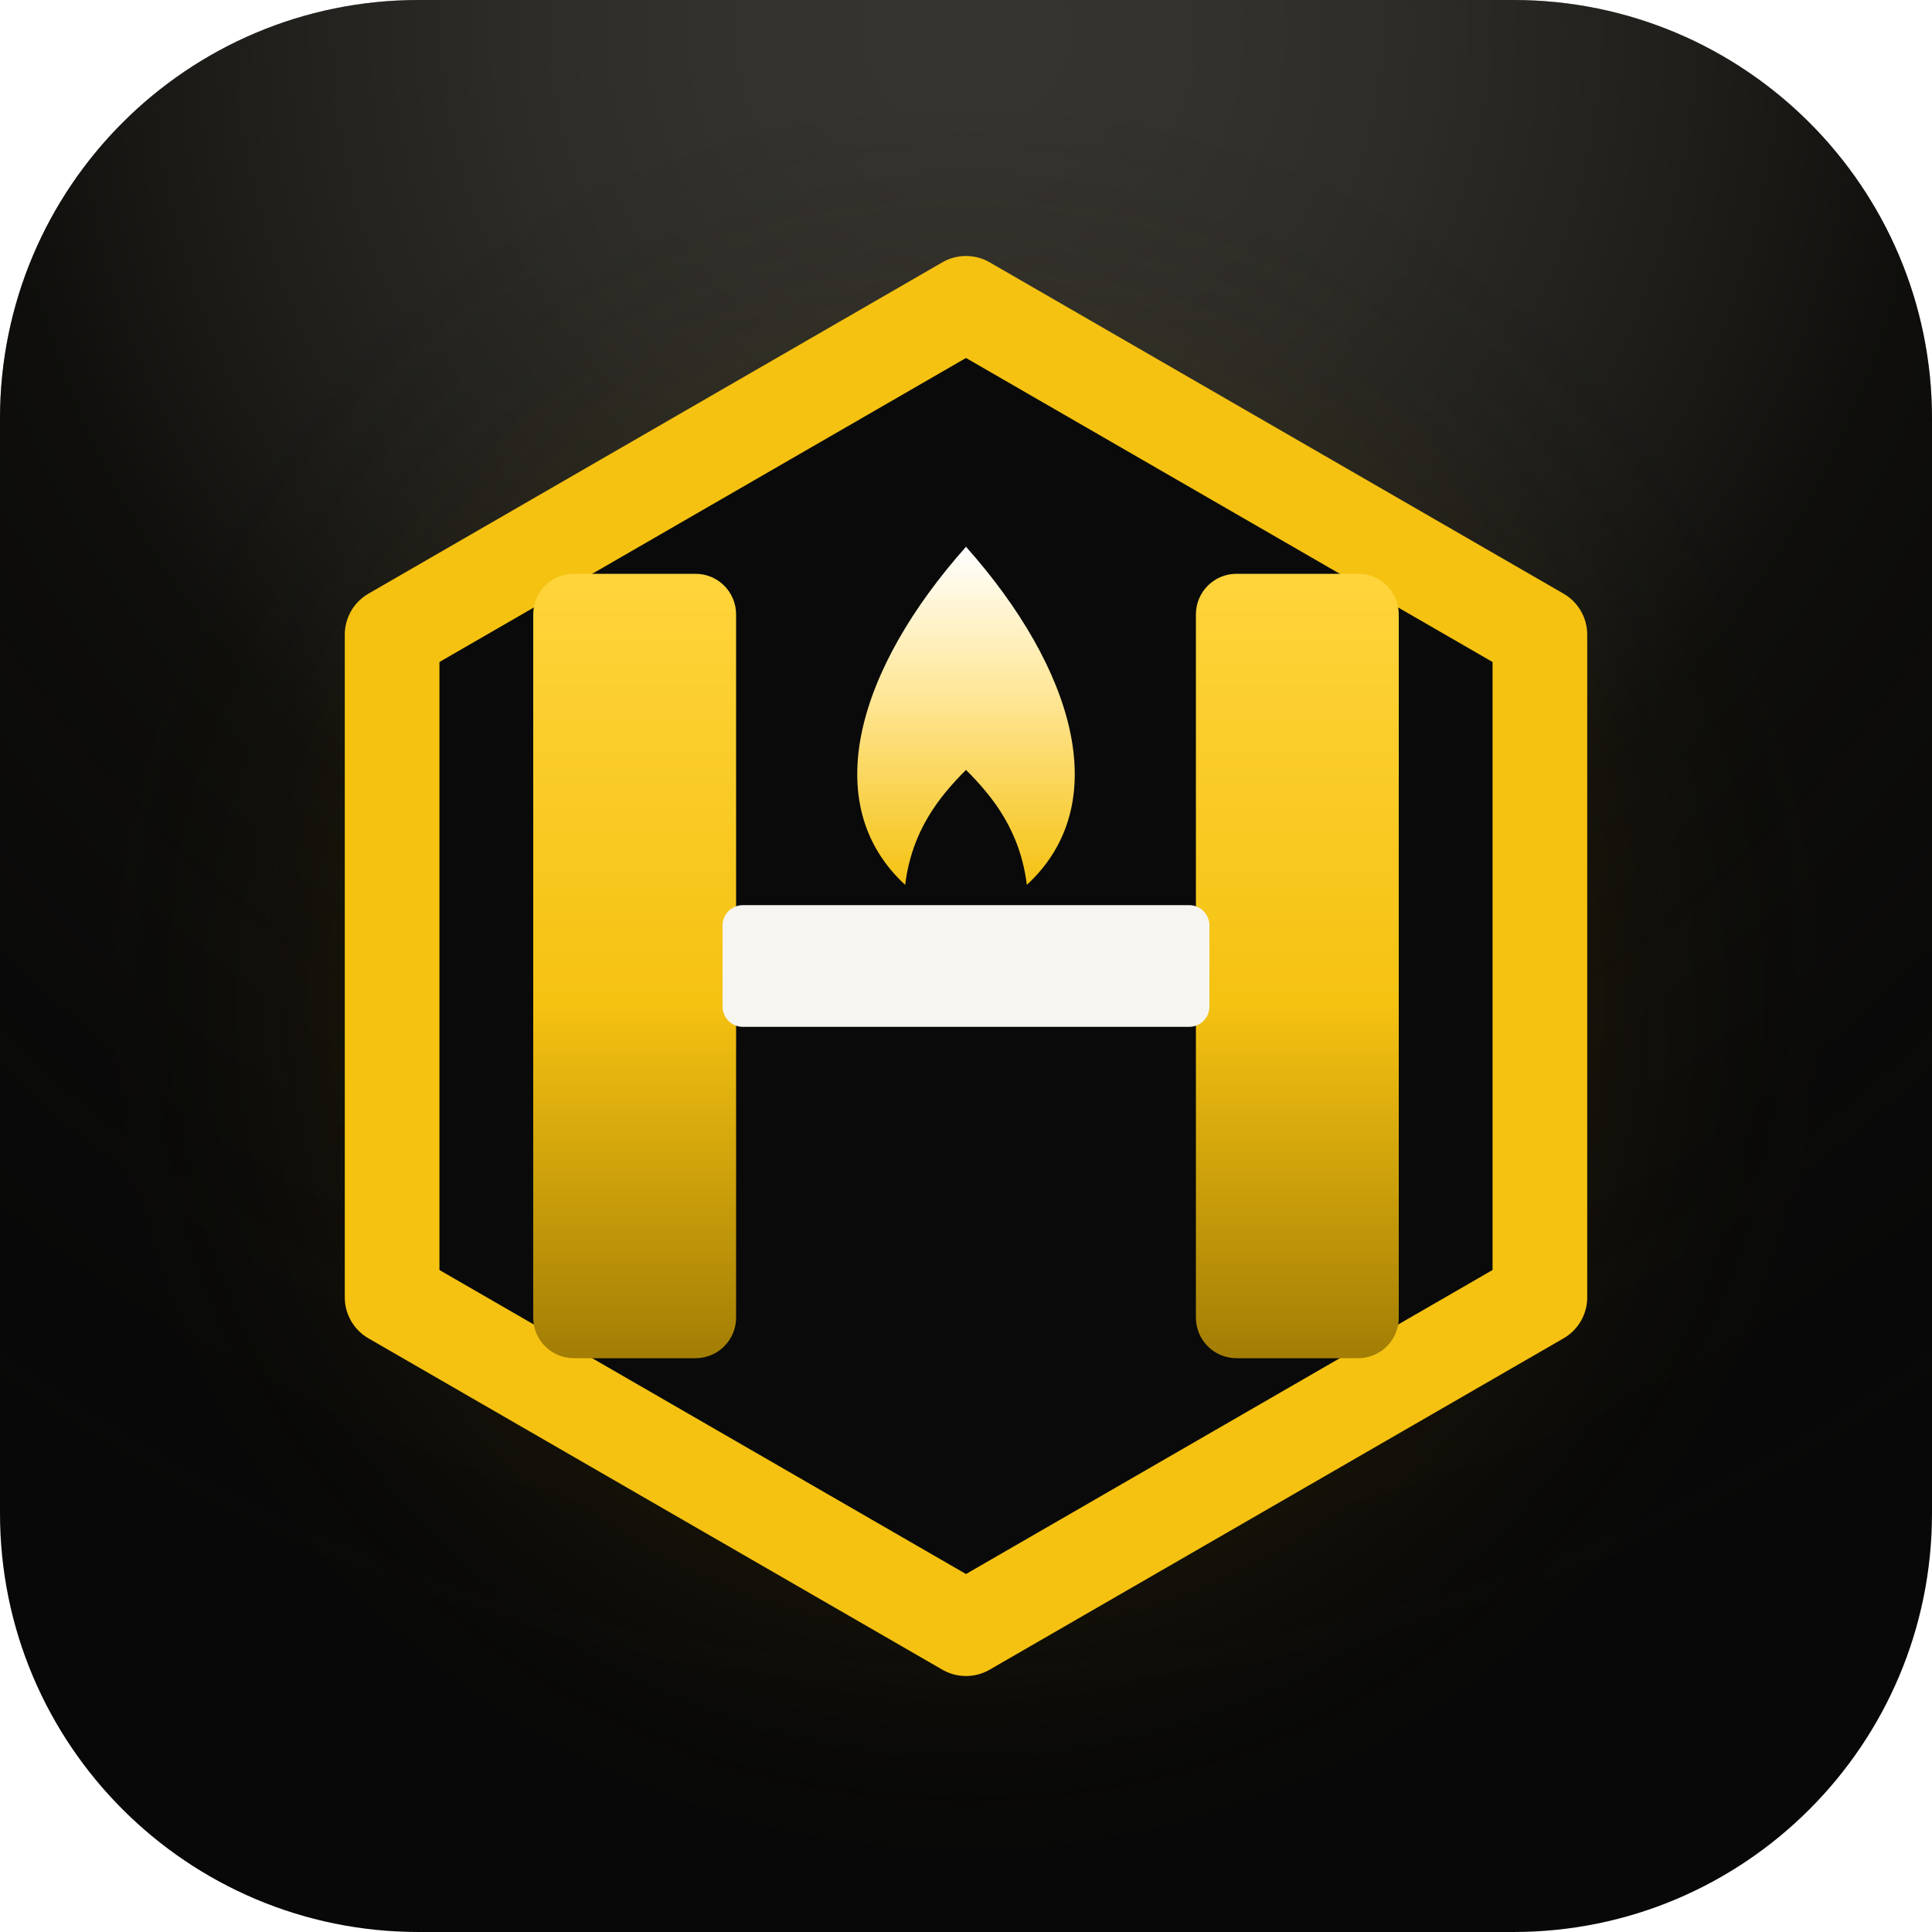
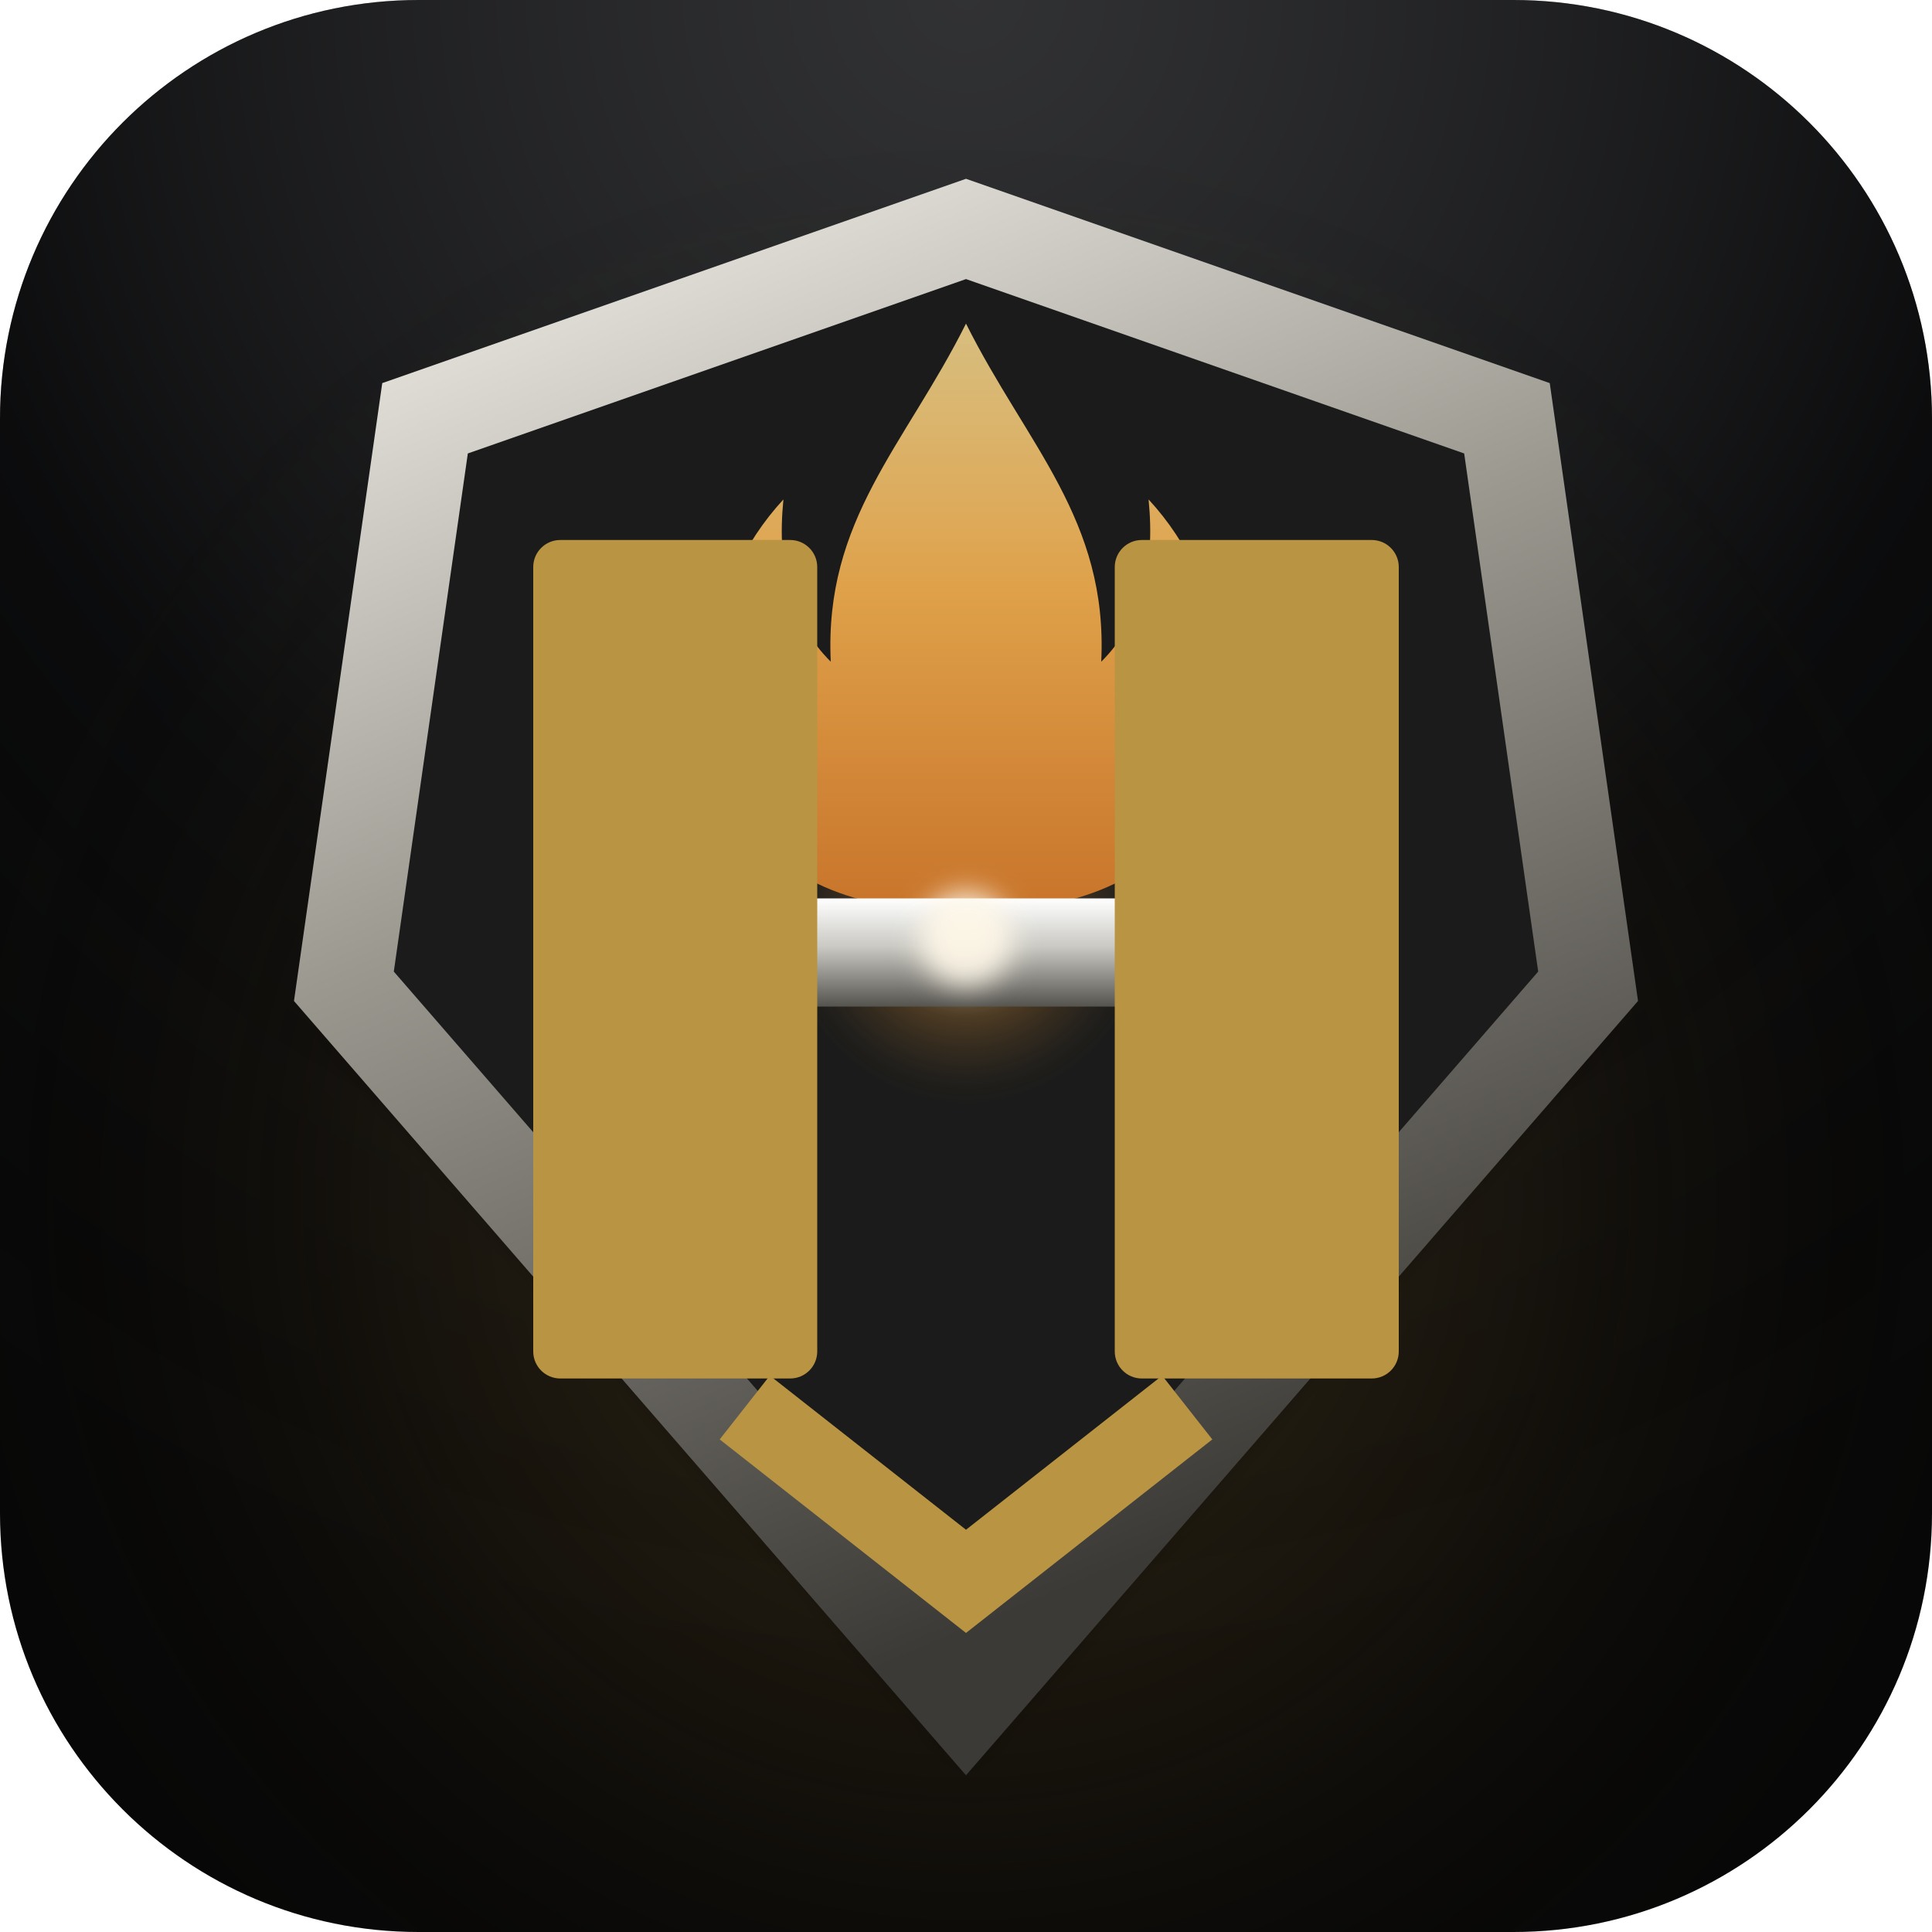
<svg xmlns="http://www.w3.org/2000/svg" width="512" height="512" viewBox="0 0 240 240">
  <clipPath id="cl">
    <rect width="240" height="240" rx="52" />
  </clipPath>
  <g clip-path="url(#cl)">
    <defs>
-       <radialGradient id="f12s" cx=".5" cy=".02" r=".9">
-         <stop offset="0" stop-color="#d8d2bd" stop-opacity=".22" />
-         <stop offset=".55" stop-color="#1a1812" stop-opacity=".4" />
-         <stop offset="1" stop-color="#080808" stop-opacity="0" />
+       <radialGradient id="f12s" cx=".5" cy="0" r=".9">
+         <stop offset="0" stop-color="#c9ccd4" stop-opacity=".22" />
+         <stop offset=".6" stop-color="#16171b" stop-opacity=".3" />
+         <stop offset="1" stop-color="#0a0a0b" stop-opacity="0" />
      </radialGradient>
-       <radialGradient id="f12r" cx=".5" cy=".5" r=".5">
-         <stop offset="0" stop-color="#f5c211" stop-opacity=".38" />
-         <stop offset=".6" stop-color="#4d3c04" stop-opacity=".22" />
-         <stop offset="1" stop-color="#080808" stop-opacity="0" />
+       <radialGradient id="f12r" cx=".5" cy=".62" r=".55">
+         <stop offset="0" stop-color="#b89443" stop-opacity=".26" />
+         <stop offset=".55" stop-color="#44351b" stop-opacity=".22" />
+         <stop offset="1" stop-color="#070707" stop-opacity="0" />
      </radialGradient>
    </defs>
-     <rect width="240" height="240" fill="#080808" />
+     <rect width="240" height="240" fill="#070707" />
    <rect width="240" height="240" fill="url(#f12s)" />
-     <circle cx="120" cy="124" r="112" fill="url(#f12r)" />
-     <g transform="translate(120 120) scale(0.84) translate(-120 -120)">
+     <rect width="240" height="240" fill="url(#f12r)" />
+     <g transform="translate(120 120) scale(0.84) translate(-120 -121)">
      <defs>
-         <linearGradient id="m11p" x1="0" y1="0" x2="0" y2="1">
-           <stop offset="0" stop-color="#ffd43b" />
-           <stop offset=".55" stop-color="#f5c211" />
-           <stop offset="1" stop-color="#a37e05" />
+         <linearGradient id="m11rim" x1="0" y1="0" x2=".35" y2="1">
+           <stop offset="0" stop-color="#f3f1ea" />
+           <stop offset=".45" stop-color="#9b9890" />
+           <stop offset="1" stop-color="#3c3a36" />
        </linearGradient>
-         <linearGradient id="m11f" x1="0" y1="1" x2="0" y2="0">
-           <stop offset="0" stop-color="#f5c211" />
-           <stop offset=".6" stop-color="#ffe9a0" />
-           <stop offset="1" stop-color="#ffffff" />
+         <linearGradient id="m11au" x1="0" y1="0" x2=".2" y2="1">
+           <stop offset="0" stop-color="#f3e6bd" />
+           <stop offset=".26" stop-color="#d5b45d" />
+           <stop offset=".6" stop-color="#b89443" />
+           <stop offset=".85" stop-color="#80652d" />
+           <stop offset="1" stop-color="#44351b" />
        </linearGradient>
-         <filter id="m11g" x="-60%" y="-60%" width="220%" height="220%">
-           <feGaussianBlur stdDeviation="3" />
+         <linearGradient id="m11aul" x1="0" y1="0" x2="1" y2="0">
+           <stop offset="0" stop-color="#ead39a" />
+           <stop offset="1" stop-color="#b89443" />
+         </linearGradient>
+         <linearGradient id="m11aud" x1="0" y1="0" x2="1" y2="0">
+           <stop offset="0" stop-color="#80652d" />
+           <stop offset="1" stop-color="#44351b" />
+         </linearGradient>
+         <linearGradient id="m11bar" x1="0" y1="0" x2="0" y2="1">
+           <stop offset="0" stop-color="#ffffff" />
+           <stop offset=".45" stop-color="#c9c8c2" />
+           <stop offset="1" stop-color="#55534e" />
+         </linearGradient>
+         <linearGradient id="m11fo" x1="0" y1="1" x2="0" y2="0">
+           <stop offset="0" stop-color="#c8742a" />
+           <stop offset=".55" stop-color="#dfa14a" />
+           <stop offset="1" stop-color="#ecd08a" stop-opacity=".9" />
+         </linearGradient>
+         <linearGradient id="m11fi" x1="0" y1="1" x2="0" y2="0">
+           <stop offset="0" stop-color="#ffffff" />
+           <stop offset=".6" stop-color="#f6ead0" />
+           <stop offset="1" stop-color="#e2c27c" />
+         </linearGradient>
+         <radialGradient id="m11hot" cx=".5" cy=".5" r=".5">
+           <stop offset="0" stop-color="#ffffff" />
+           <stop offset=".25" stop-color="#f1dca6" />
+           <stop offset=".55" stop-color="#c8842e" stop-opacity=".6" />
+           <stop offset="1" stop-color="#80652d" stop-opacity="0" />
+         </radialGradient>
+         <radialGradient id="m11fire" cx=".5" cy=".6" r=".55">
+           <stop offset=".55" stop-color="#ffcf6a" />
+           <stop offset=".78" stop-color="#ff7a1a" />
+           <stop offset="1" stop-color="#c03a00" stop-opacity="0" />
+         </radialGradient>
+         <filter id="m11gl" x="-80%" y="-80%" width="260%" height="260%">
+           <feGaussianBlur stdDeviation="2" />
        </filter>
-         <radialGradient id="m11fi" cx=".5" cy=".55" r=".55">
-           <stop offset=".5" stop-color="#ffd27a" />
-           <stop offset=".75" stop-color="#ff9a1f" />
-           <stop offset="1" stop-color="#f5c211" stop-opacity="0" />
-         </radialGradient>
+         <filter id="m11big" x="-40%" y="-40%" width="180%" height="180%">
+           <feGaussianBlur stdDeviation="10" />
+         </filter>
      </defs>
-       <polygon points="120.00 16.00 210.07 68.00 210.07 172.00 120.00 224.00 29.93 172.00 29.93 68.00" fill="#0a0a0a" />
-       <polygon points="120.00 22.00 204.87 71.00 204.87 169.00 120.00 218.00 35.13 169.00 35.13 71.00" fill="none" stroke="#f5c211" stroke-width="14" stroke-linejoin="round" />
-       <g>
-         <rect x="56" y="62" width="30" height="116" rx="6" fill="url(#m11p)" />
-         <rect x="154" y="62" width="30" height="116" rx="6" fill="url(#m11p)" />
-         <rect x="84" y="111" width="72" height="18" rx="3" fill="#f6f5f0" />
+       <polygon points="120,9.88 201.6,38.44 213.84,124.12 120,232.24 26.16,124.12 38.4,38.44" fill="#000" opacity=".55" filter="url(#m11gl)" transform="translate(0 6)" />
+       <polygon points="120,12 200,40 212,124 120,230 28,124 40,40" fill="#1b1b1b" />
+       <polygon points="120,12 200,40 212,124 120,230 28,124 40,40" fill="none" stroke="url(#m11rim)" stroke-width="14" stroke-linejoin="miter" />
+       <g filter="url(#m11gl)" opacity="0.5">
+         <circle cx="120" cy="114" r="26" fill="url(#m11hot)" />
      </g>
-       <path d="M120 58.0C136 76.0 142 96 129 108C128 100 124 95 120 91C116 95 112 100 111 108C98 96 104 76.0 120 58.0Z" fill="url(#m11f)" />
+       <path d="M120 26C129 44 141 55 140 76C146 70 148 62 147 52C159 65 161 84 153 99C147 109 135 113 120 113C105 113 93 109 87 99C79 84 81 65 93 52C92 62 94 70 100 76C99 55 111 44 120 26Z" fill="url(#m11fo)" />
+       <rect x="90" y="111" width="60" height="16" rx="2" fill="url(#m11bar)" />
+       <rect x="56" y="58" width="42" height="124" rx="4" fill="#b89443" />
+       <rect x="142" y="58" width="42" height="124" rx="4" fill="#b89443" />
+       <g filter="url(#m11gl)" opacity=".9">
+         <circle cx="120" cy="117" r="7" fill="#fff8e8" />
+       </g>
+       <path d="M92 190L120 212L148 190" fill="none" stroke="#b89443" stroke-width="12" stroke-linecap="square" stroke-linejoin="miter" />
    </g>
  </g>
</svg>
